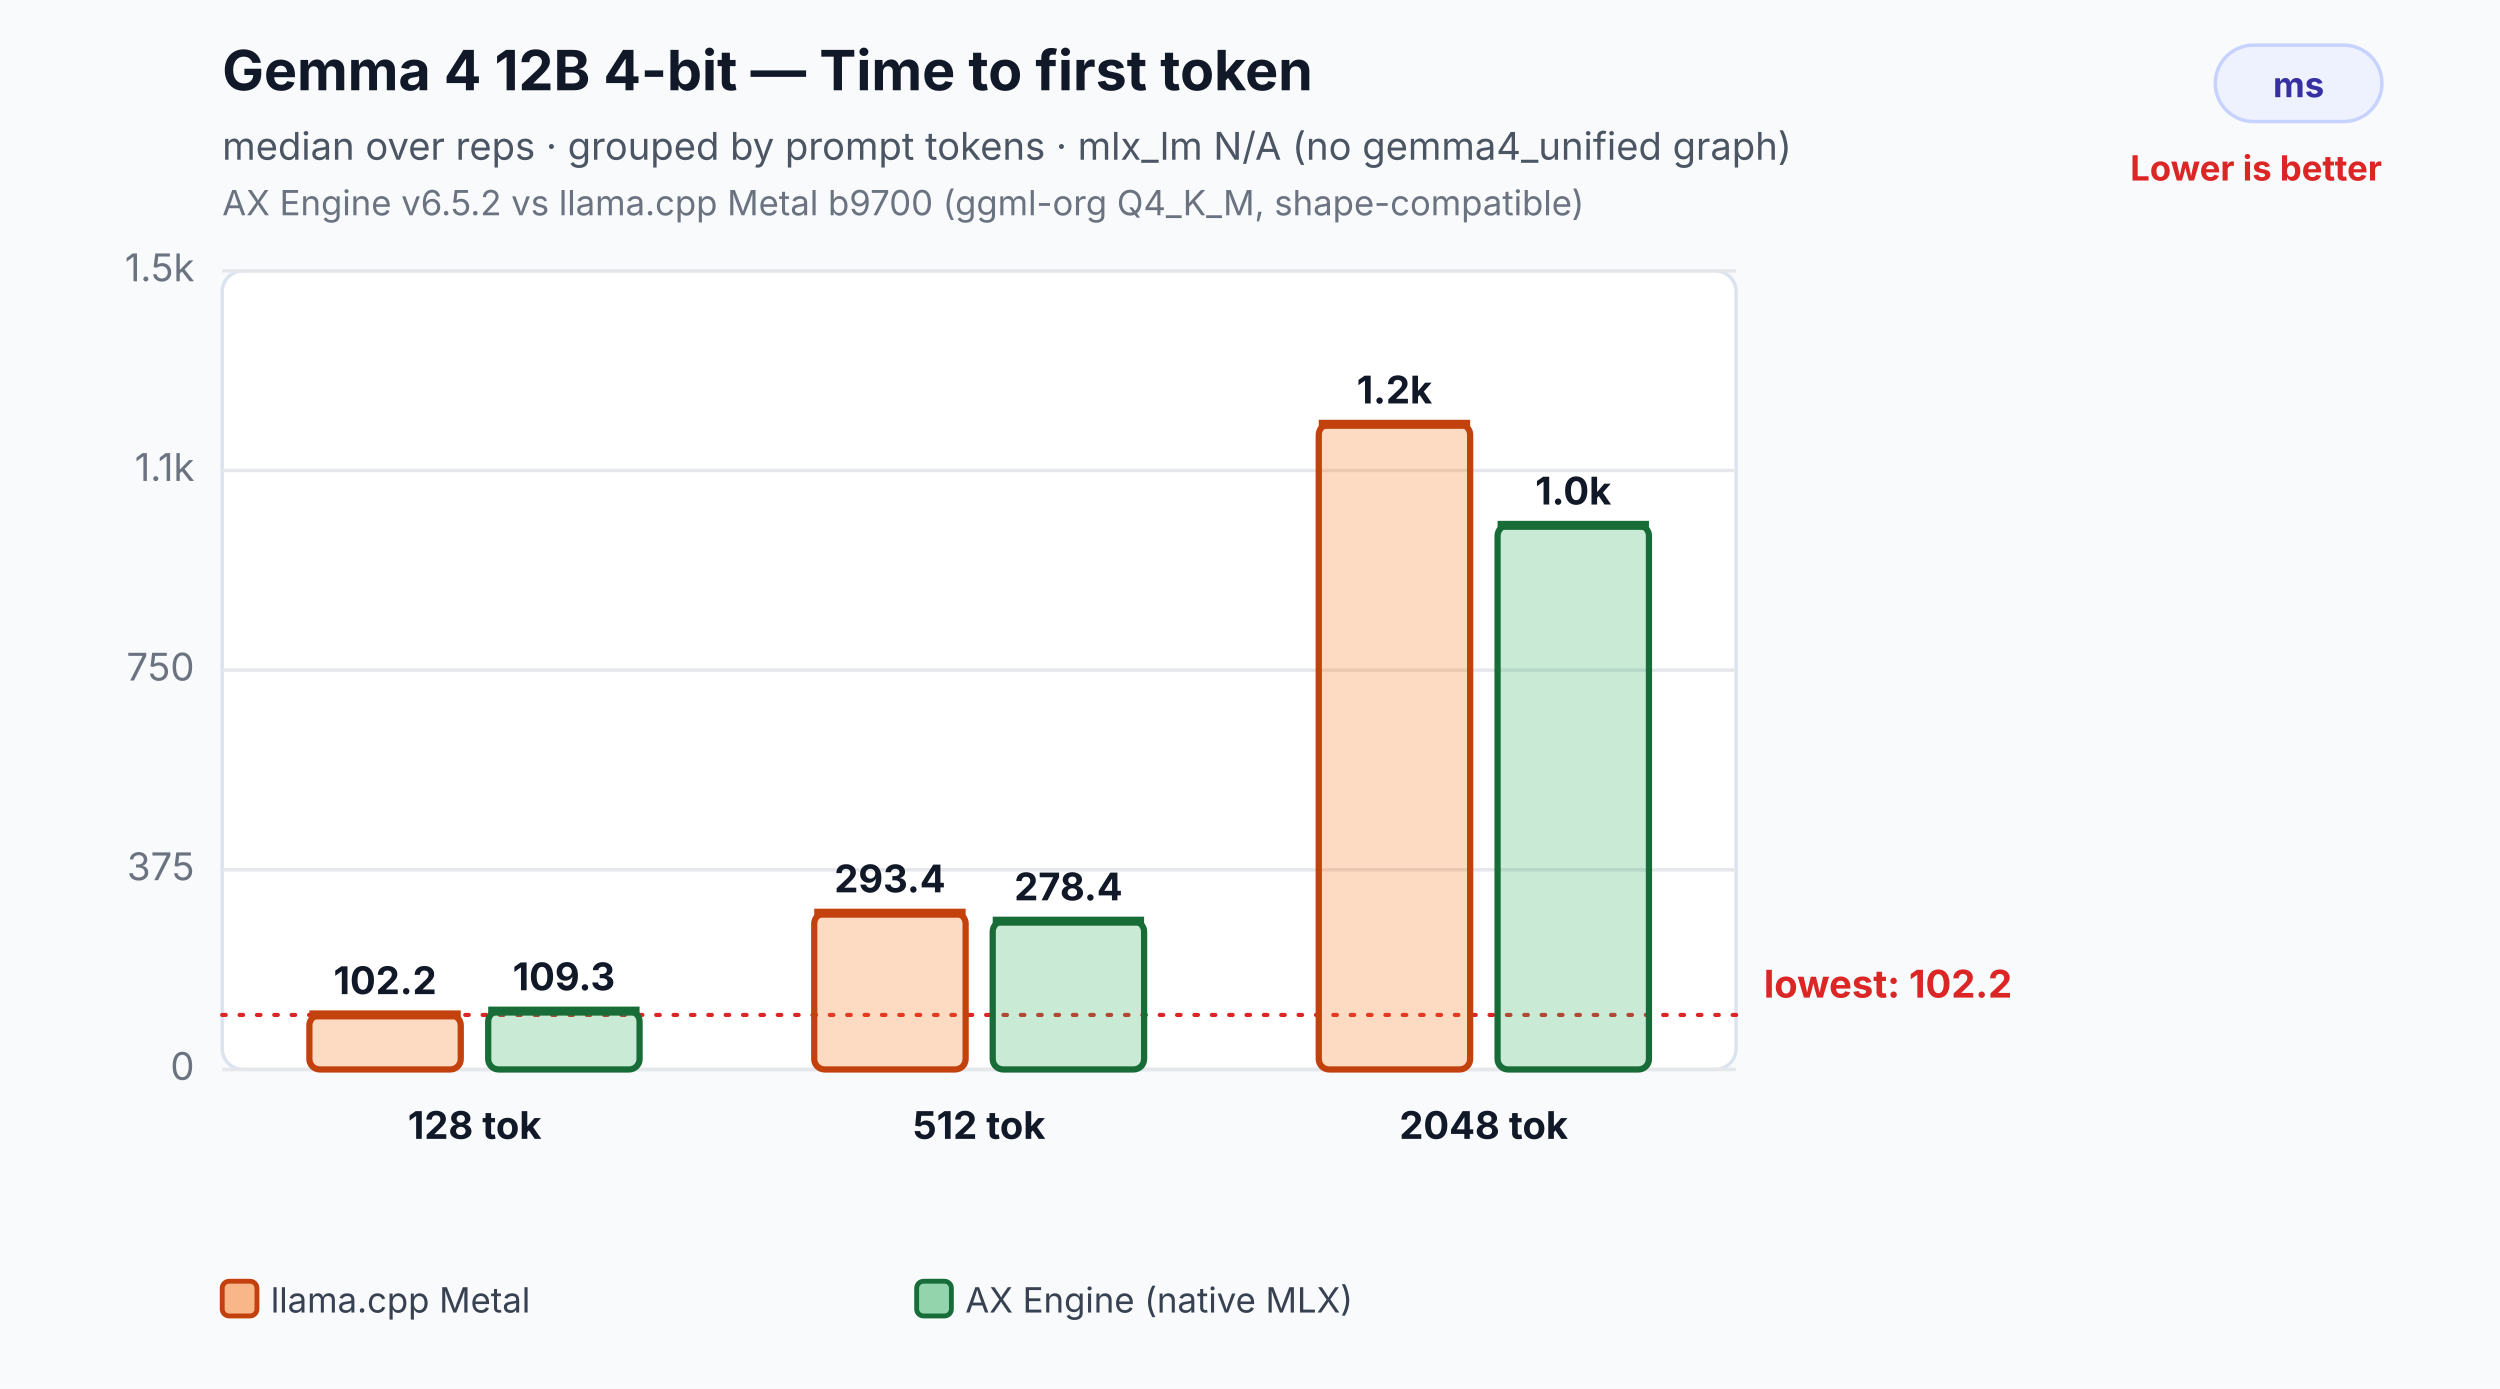
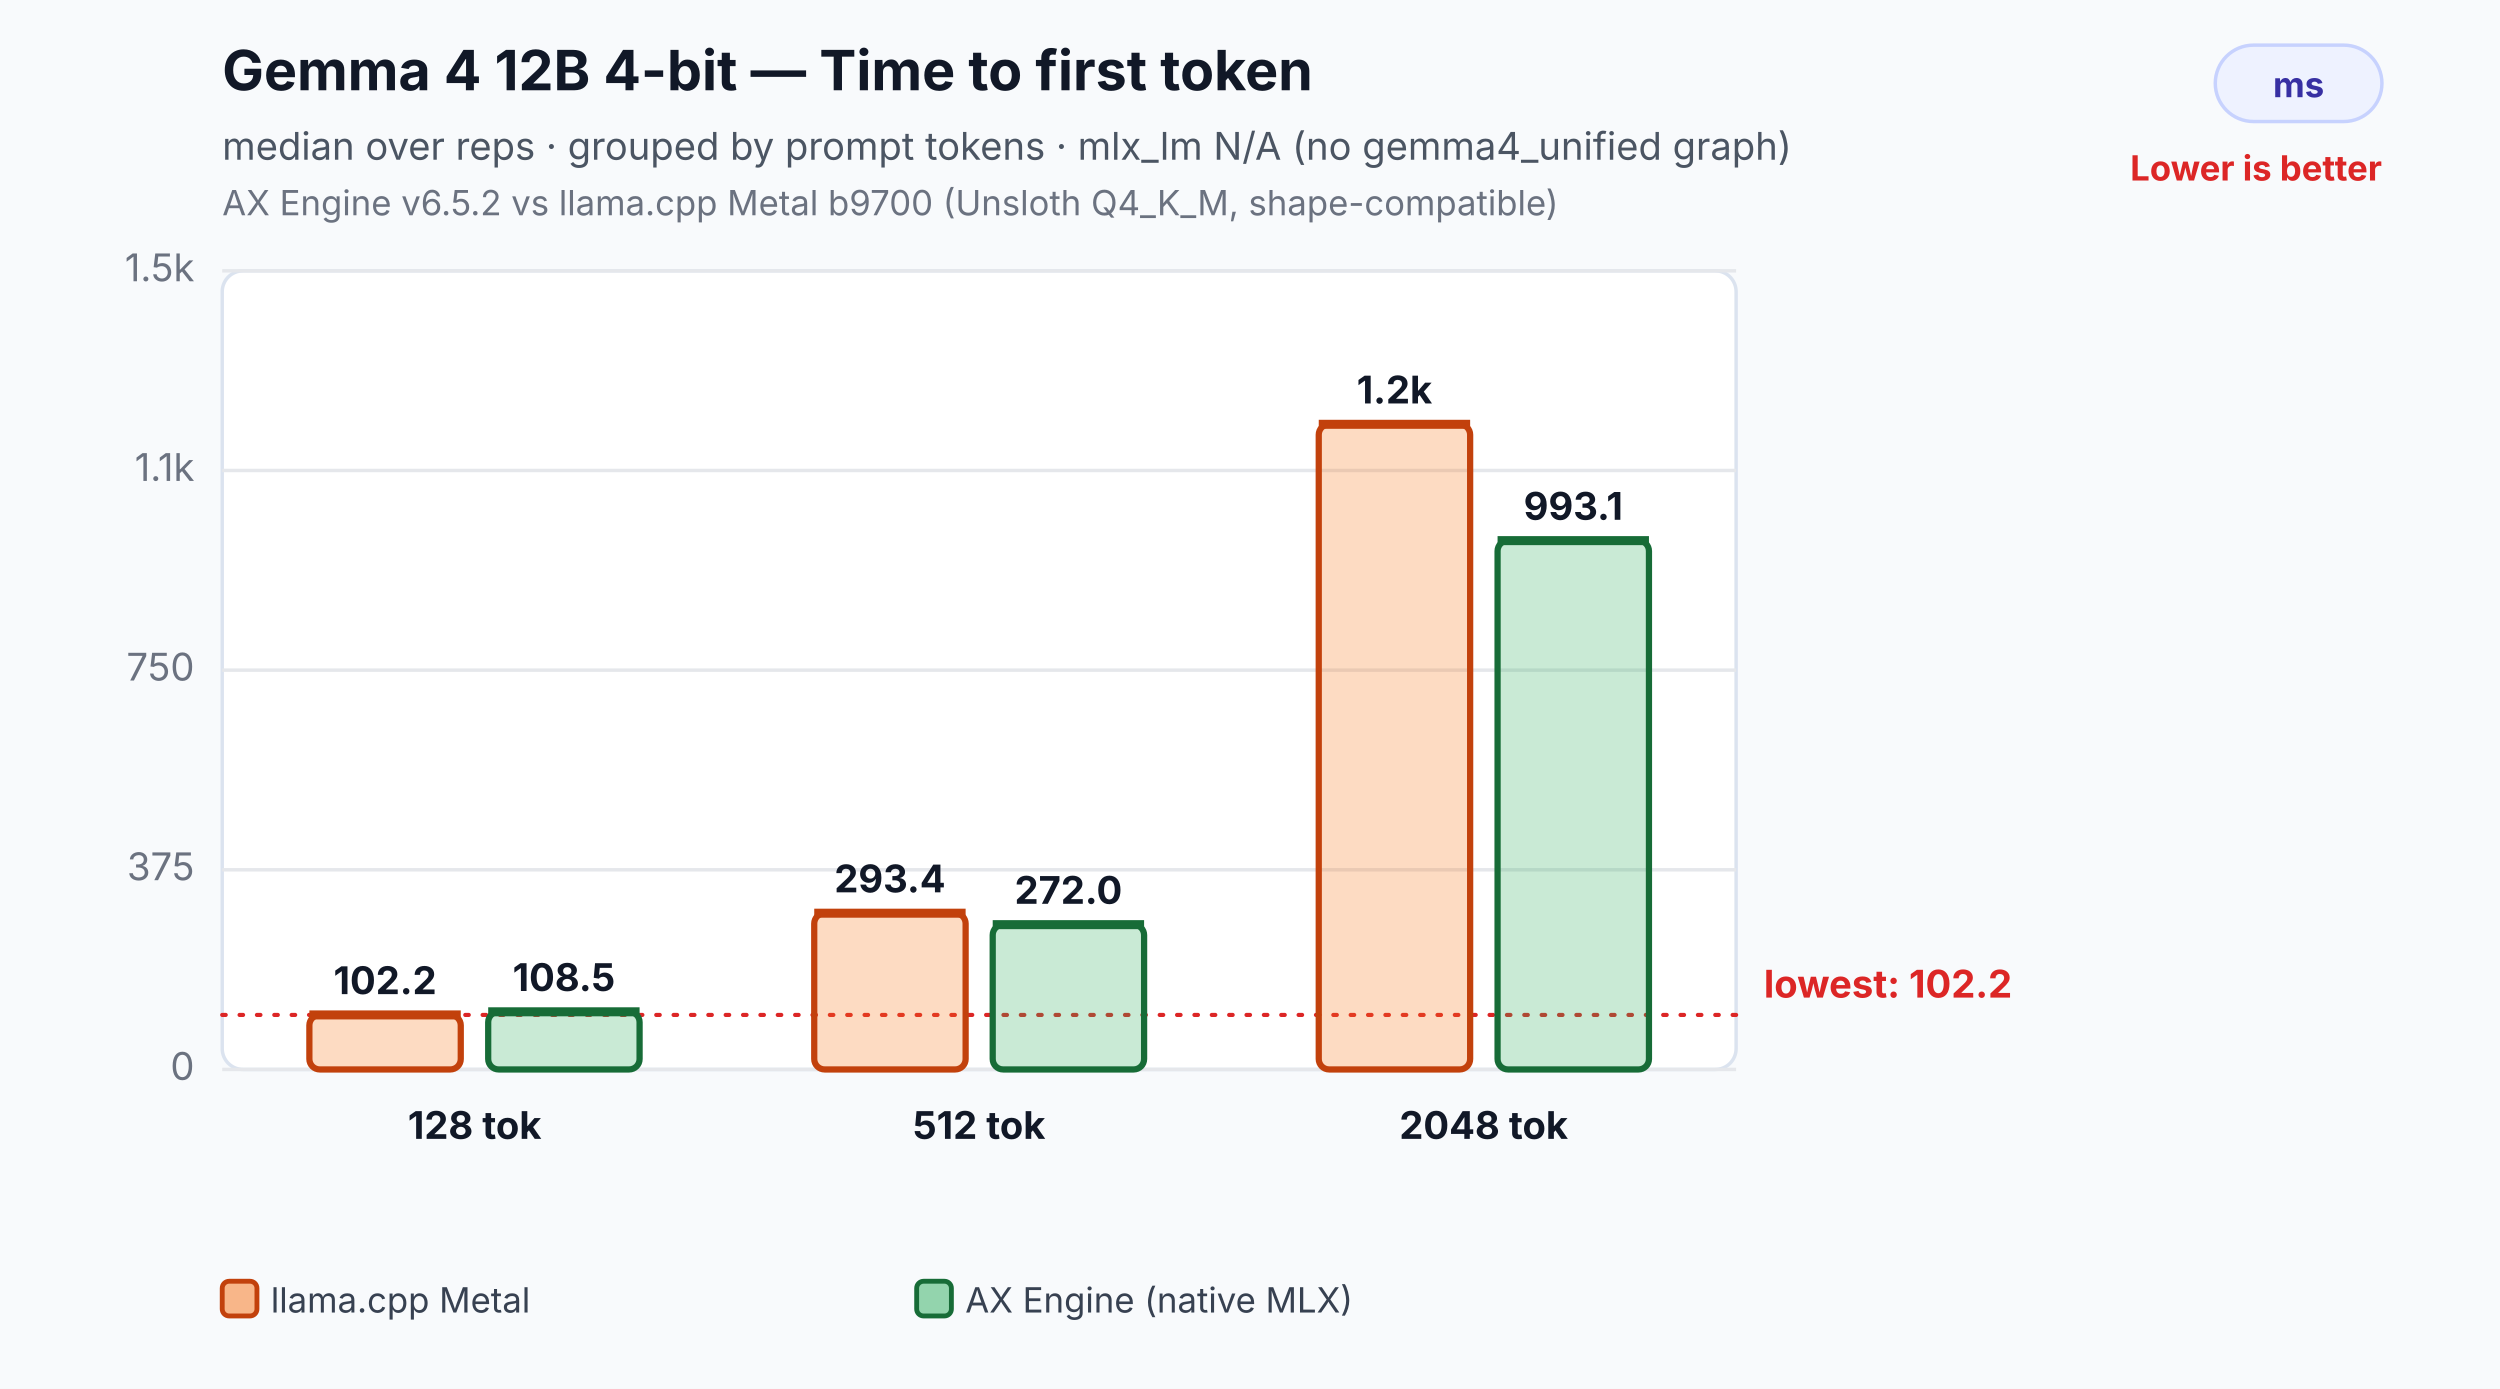
<svg xmlns="http://www.w3.org/2000/svg" width="720" height="400" viewBox="0 0 720 400" role="img" aria-labelledby="title desc">
  <rect width="100%" height="100%" fill="#f8fafc" />
  <text x="64" y="26" font-family="Inter,Segoe UI,Arial,sans-serif" font-size="16" font-weight="700" fill="#111827">Gemma 4 12B 4-bit — Time to first token</text>
  <text x="64" y="46" font-family="Inter,Segoe UI,Arial,sans-serif" font-size="11" fill="#4b5563">median over reps · grouped by prompt tokens · mlx_lm N/A (no gemma4_unified graph)</text>
-   <text x="64" y="62" font-family="Inter,Segoe UI,Arial,sans-serif" font-size="10" fill="#6b7280">AX Engine v6.5.2 vs llama.cpp Metal b9700 (ggml-org Q4_K_M, shape-compatible)</text>
+   <text x="64" y="62" font-family="Inter,Segoe UI,Arial,sans-serif" font-size="10" fill="#6b7280">AX Engine v6.5.2 vs llama.cpp Metal b9700 (Unsloth Q4_K_M, shape-compatible)</text>
  <rect x="638" y="13" width="48" height="22" rx="11" fill="#eef2ff" stroke="#c7d2fe" />
  <text x="662.0" y="28" text-anchor="middle" font-family="Inter,Segoe UI,Arial,sans-serif" font-size="10" font-weight="700" fill="#3730a3">ms</text>
  <text x="686" y="52" text-anchor="end" font-family="Inter,Segoe UI,Arial,sans-serif" font-size="10" font-weight="700" fill="#dc2626">Lower is better</text>
  <rect x="64" y="78" width="436" height="230" rx="6" fill="#ffffff" stroke="#dbe3ef" />
  <line x1="64" y1="308.0" x2="500" y2="308.0" stroke="#e5e7eb" stroke-width="1" />
  <text x="56" y="311.0" text-anchor="end" font-family="Inter,Segoe UI,Arial,sans-serif" font-size="11" fill="#6b7280">0</text>
  <line x1="64" y1="250.5" x2="500" y2="250.5" stroke="#e5e7eb" stroke-width="1" />
  <text x="56" y="253.5" text-anchor="end" font-family="Inter,Segoe UI,Arial,sans-serif" font-size="11" fill="#6b7280">375</text>
  <line x1="64" y1="193.0" x2="500" y2="193.0" stroke="#e5e7eb" stroke-width="1" />
  <text x="56" y="196.0" text-anchor="end" font-family="Inter,Segoe UI,Arial,sans-serif" font-size="11" fill="#6b7280">750</text>
  <line x1="64" y1="135.5" x2="500" y2="135.5" stroke="#e5e7eb" stroke-width="1" />
  <text x="56" y="138.5" text-anchor="end" font-family="Inter,Segoe UI,Arial,sans-serif" font-size="11" fill="#6b7280">1.1k</text>
  <line x1="64" y1="78.0" x2="500" y2="78.0" stroke="#e5e7eb" stroke-width="1" />
  <text x="56" y="81.0" text-anchor="end" font-family="Inter,Segoe UI,Arial,sans-serif" font-size="11" fill="#6b7280">1.5k</text>
  <line x1="64" y1="292.3" x2="500" y2="292.3" stroke="#dc2626" stroke-width="1.2" stroke-dasharray="1 4" stroke-linecap="round" />
  <text x="508" y="287.3" text-anchor="start" font-family="Inter,Segoe UI,Arial,sans-serif" font-size="11" font-weight="700" fill="#dc2626">lowest: 102.2</text>
  <rect x="89.1" y="292.3" width="43.6" height="15.7" rx="3" fill="#f97316" fill-opacity="0.26" stroke="#c2410c" stroke-width="1.8" />
  <line x1="89.1" y1="292.3" x2="132.7" y2="292.3" stroke="#c2410c" stroke-width="2.6" />
  <text x="110.9" y="286.3" text-anchor="middle" font-family="Inter,Segoe UI,Arial,sans-serif" font-size="11" font-weight="700" fill="#111827">102.2</text>
-   <rect x="140.6" y="291.2" width="43.6" height="16.8" rx="3" fill="#2eaf5f" fill-opacity="0.26" stroke="#176c37" stroke-width="1.8" />
-   <line x1="140.6" y1="291.2" x2="184.2" y2="291.2" stroke="#176c37" stroke-width="2.6" />
-   <text x="162.4" y="285.2" text-anchor="middle" font-family="Inter,Segoe UI,Arial,sans-serif" font-size="11" font-weight="700" fill="#111827">109.3</text>
+   <rect x="140.6" y="291.4" width="43.6" height="16.6" rx="3" fill="#2eaf5f" fill-opacity="0.26" stroke="#176c37" stroke-width="1.8" />
+   <line x1="140.6" y1="291.4" x2="184.2" y2="291.4" stroke="#176c37" stroke-width="2.6" />
+   <text x="162.4" y="285.4" text-anchor="middle" font-family="Inter,Segoe UI,Arial,sans-serif" font-size="11" font-weight="700" fill="#111827">108.5</text>
  <text x="136.7" y="328.0" text-anchor="middle" font-family="Inter,Segoe UI,Arial,sans-serif" font-size="11" font-weight="700" fill="#111827">128 tok</text>
  <rect x="234.5" y="263.0" width="43.6" height="45.0" rx="3" fill="#f97316" fill-opacity="0.26" stroke="#c2410c" stroke-width="1.8" />
  <line x1="234.5" y1="263.0" x2="278.1" y2="263.0" stroke="#c2410c" stroke-width="2.6" />
  <text x="256.3" y="257.0" text-anchor="middle" font-family="Inter,Segoe UI,Arial,sans-serif" font-size="11" font-weight="700" fill="#111827">293.4</text>
-   <rect x="285.9" y="265.3" width="43.6" height="42.7" rx="3" fill="#2eaf5f" fill-opacity="0.26" stroke="#176c37" stroke-width="1.8" />
-   <line x1="285.9" y1="265.3" x2="329.5" y2="265.3" stroke="#176c37" stroke-width="2.6" />
-   <text x="307.7" y="259.3" text-anchor="middle" font-family="Inter,Segoe UI,Arial,sans-serif" font-size="11" font-weight="700" fill="#111827">278.4</text>
+   <rect x="285.9" y="266.3" width="43.6" height="41.7" rx="3" fill="#2eaf5f" fill-opacity="0.26" stroke="#176c37" stroke-width="1.8" />
+   <line x1="285.9" y1="266.3" x2="329.5" y2="266.3" stroke="#176c37" stroke-width="2.6" />
+   <text x="307.7" y="260.3" text-anchor="middle" font-family="Inter,Segoe UI,Arial,sans-serif" font-size="11" font-weight="700" fill="#111827">272.0</text>
  <text x="282.0" y="328.0" text-anchor="middle" font-family="Inter,Segoe UI,Arial,sans-serif" font-size="11" font-weight="700" fill="#111827">512 tok</text>
  <rect x="379.8" y="122.2" width="43.6" height="185.8" rx="3" fill="#f97316" fill-opacity="0.26" stroke="#c2410c" stroke-width="1.8" />
  <line x1="379.8" y1="122.2" x2="423.4" y2="122.2" stroke="#c2410c" stroke-width="2.6" />
  <text x="401.6" y="116.2" text-anchor="middle" font-family="Inter,Segoe UI,Arial,sans-serif" font-size="11" font-weight="700" fill="#111827">1.2k</text>
-   <rect x="431.3" y="151.3" width="43.6" height="156.7" rx="3" fill="#2eaf5f" fill-opacity="0.26" stroke="#176c37" stroke-width="1.8" />
-   <line x1="431.3" y1="151.3" x2="474.9" y2="151.3" stroke="#176c37" stroke-width="2.6" />
-   <text x="453.1" y="145.3" text-anchor="middle" font-family="Inter,Segoe UI,Arial,sans-serif" font-size="11" font-weight="700" fill="#111827">1.0k</text>
+   <rect x="431.3" y="155.7" width="43.6" height="152.3" rx="3" fill="#2eaf5f" fill-opacity="0.26" stroke="#176c37" stroke-width="1.8" />
+   <line x1="431.3" y1="155.7" x2="474.9" y2="155.7" stroke="#176c37" stroke-width="2.6" />
+   <text x="453.1" y="149.7" text-anchor="middle" font-family="Inter,Segoe UI,Arial,sans-serif" font-size="11" font-weight="700" fill="#111827">993.1</text>
  <text x="427.3" y="328.0" text-anchor="middle" font-family="Inter,Segoe UI,Arial,sans-serif" font-size="11" font-weight="700" fill="#111827">2048 tok</text>
  <rect x="64.0" y="369" width="10" height="10" rx="2" fill="#f97316" fill-opacity="0.5" stroke="#c2410c" stroke-width="1.4" />
  <text x="78.0" y="378" font-family="Inter,Segoe UI,Arial,sans-serif" font-size="10" fill="#374151">llama.cpp Metal</text>
  <rect x="264.0" y="369" width="10" height="10" rx="2" fill="#2eaf5f" fill-opacity="0.5" stroke="#176c37" stroke-width="1.4" />
  <text x="278.0" y="378" font-family="Inter,Segoe UI,Arial,sans-serif" font-size="10" fill="#374151">AX Engine (native MLX)</text>
</svg>
